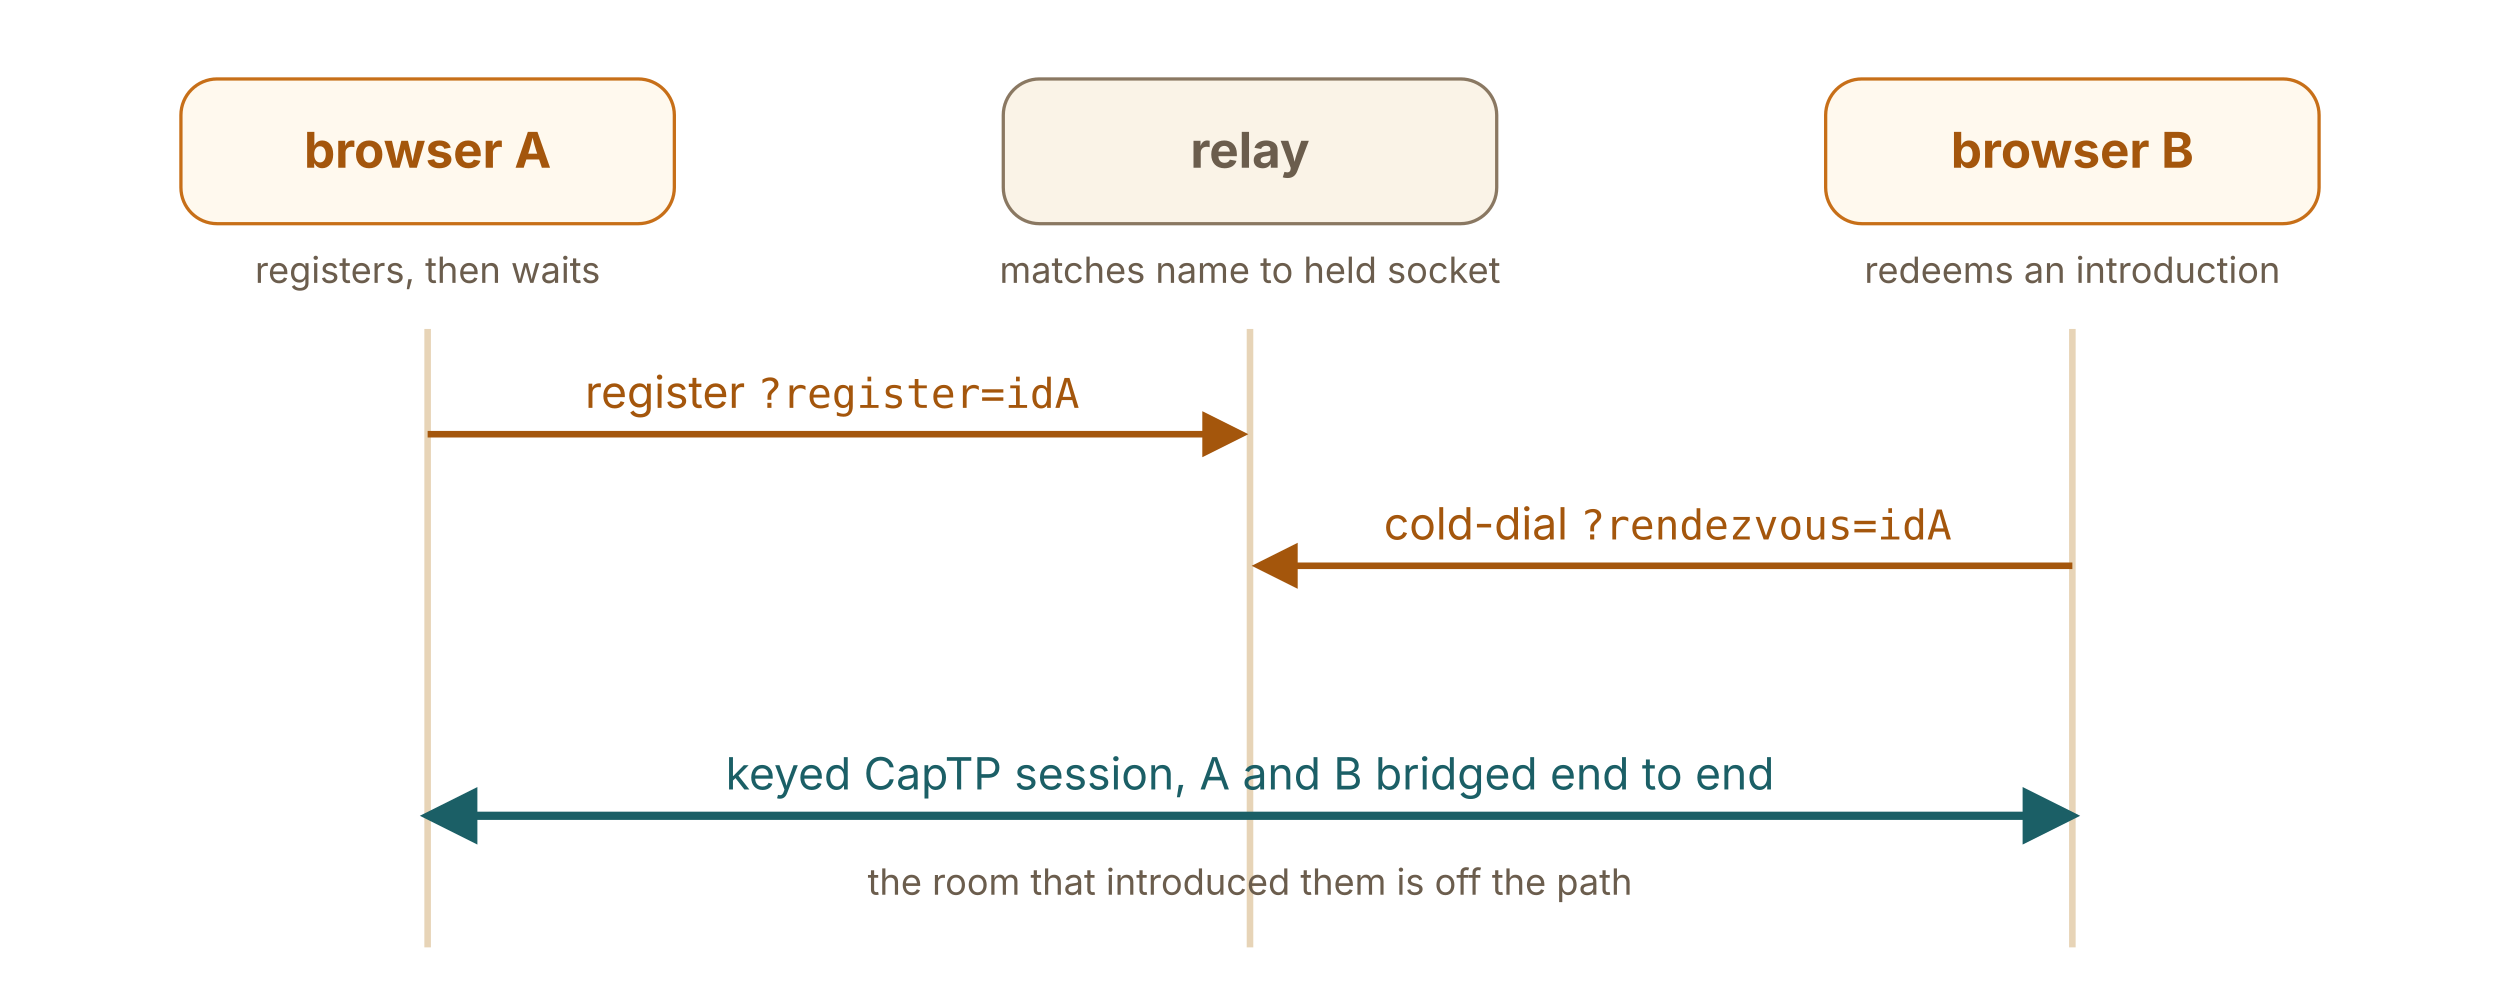
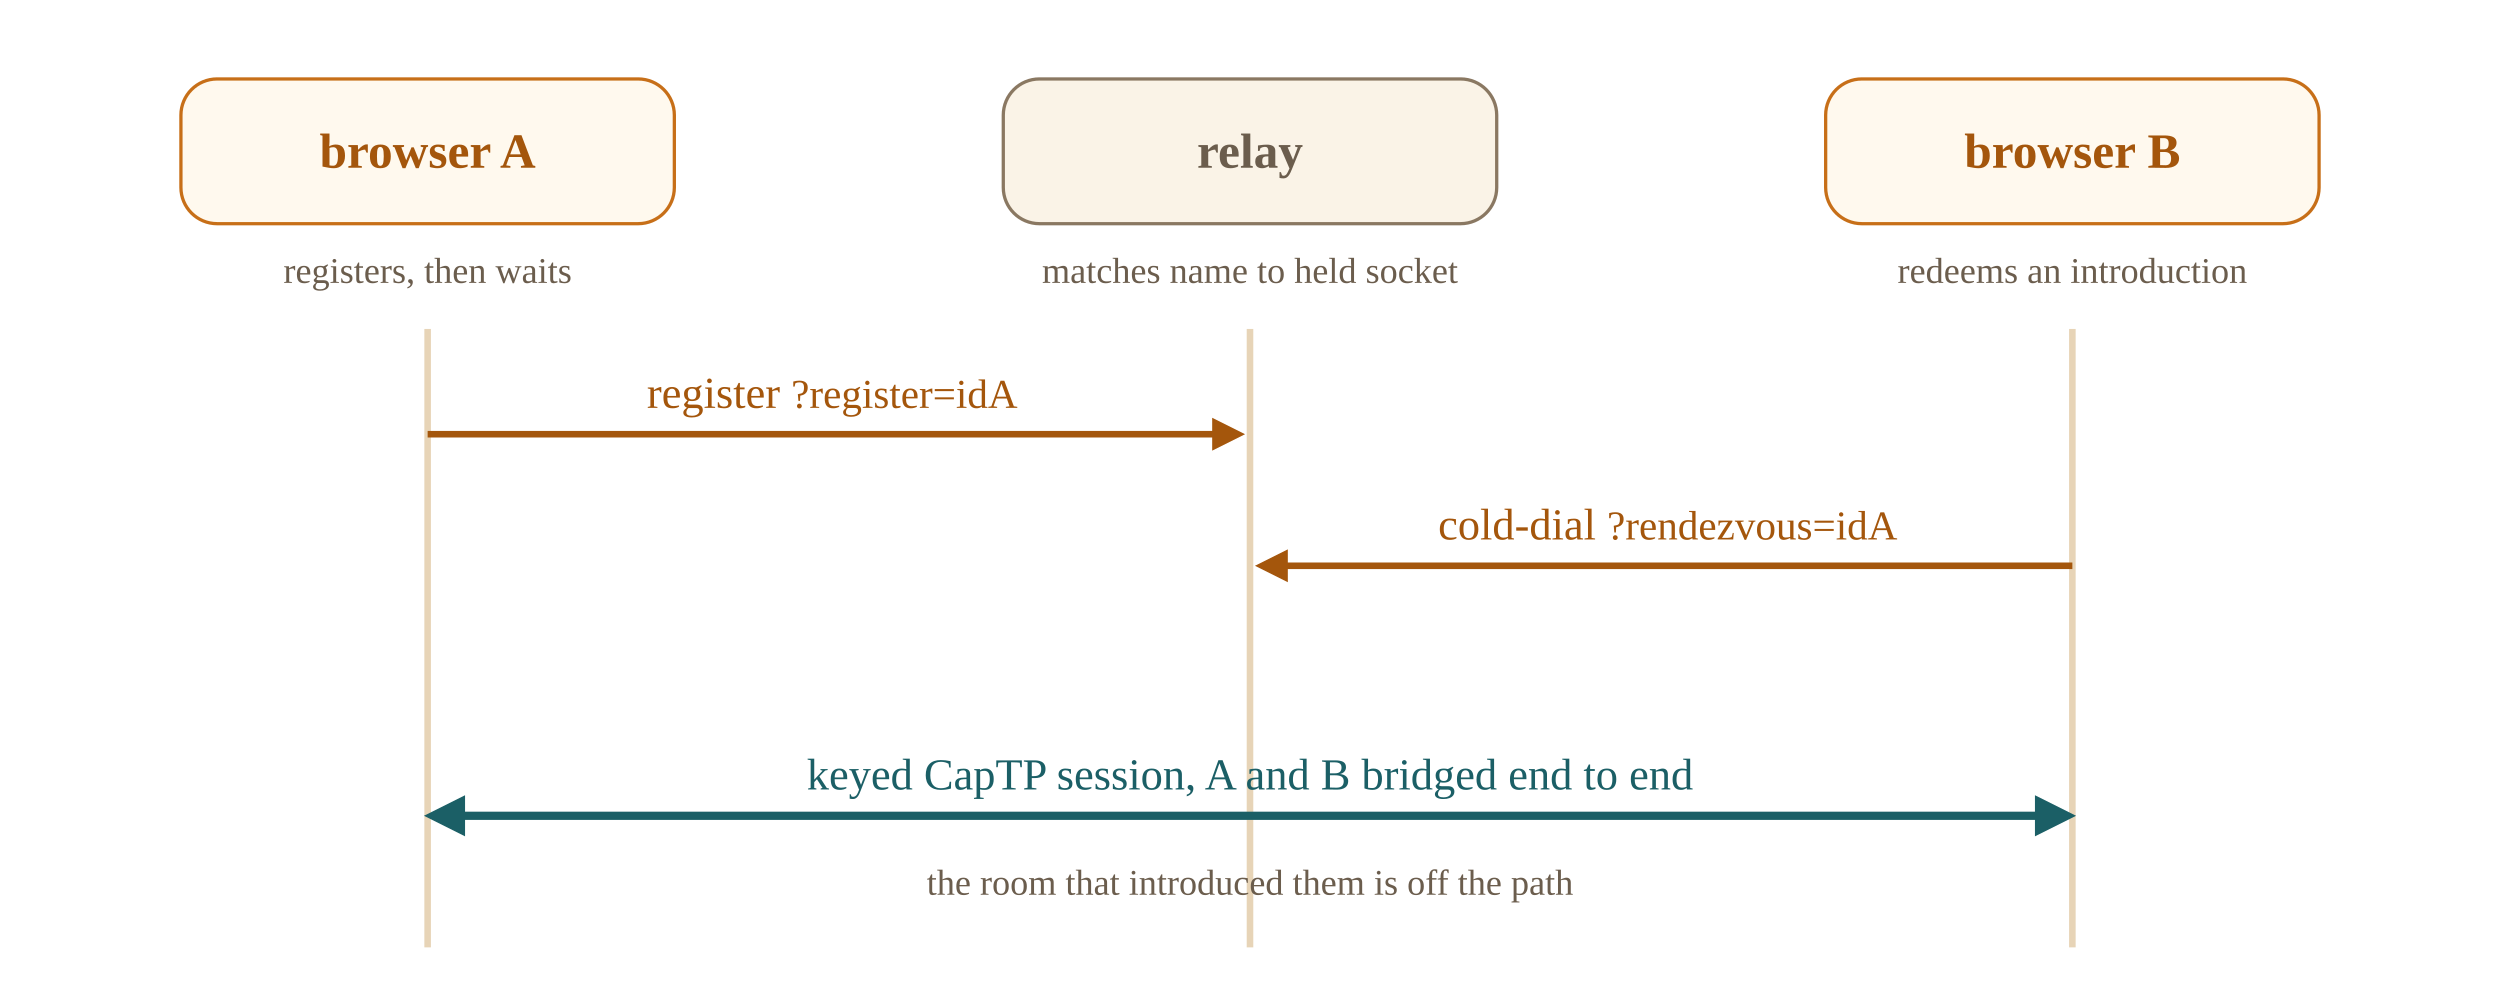
<svg xmlns="http://www.w3.org/2000/svg" viewBox="0 0 760 300" width="760" height="300" role="img" aria-label="Two browsers meet through the relay when neither can be dialed. One browser registers its keyed identity and leaves an inbound socket held at the relay; the other redeems an introduction by cold-dialing that identity. The relay bridges the held socket to the dialer, and the keyed session runs end to end between the two browsers.">
-   <defs>
-     <marker id="rr-accent" viewBox="0 0 10 10" refX="7.5" refY="5" markerWidth="7" markerHeight="7" orient="auto-start-reverse">
-       <path d="M0 0L10 5L0 10z" fill="#a4560c" />
-     </marker>
-     <marker id="rr-teal" viewBox="0 0 10 10" refX="7.5" refY="5" markerWidth="7" markerHeight="7" orient="auto-start-reverse">
-       <path d="M0 0L10 5L0 10z" fill="#1b5f66" />
-     </marker>
-   </defs>
-   <style>text { font-family: system-ui, -apple-system, "Segoe UI", sans-serif; }
+   <style>text { font-family: var(--font-sans, system-ui, -apple-system, "Segoe UI", sans-serif); }
    .head { font-size: 15px; font-weight: 700; }
    .label { font-size: 13.5px; }
-     .sub { font-size: 11px; fill: #6b5d4d; }
-     .mono { font-family: ui-monospace, "SF Mono", Menlo, Consolas, monospace; font-size: 12.5px; }</style>
-   <line x1="130" y1="100" x2="130" y2="288" stroke="#e7d4b7" stroke-width="2" />
-   <line x1="380" y1="100" x2="380" y2="288" stroke="#e7d4b7" stroke-width="2" />
-   <line x1="630" y1="100" x2="630" y2="288" stroke="#e7d4b7" stroke-width="2" />
-   <rect x="55" y="24" width="150" height="44" rx="11" fill="#fff9ee" stroke="#c76f18" />
-   <text x="130" y="51" text-anchor="middle" class="head" fill="#a4560c">browser A</text>
+     .sub { font-size: 11px; fill: var(--ink-soft, #6b5d4d); }
+     .mono { font-family: var(--font-mono, ui-monospace, "SF Mono", "Cascadia Code", monospace); font-size: 12.5px; }
+ 
+     /* Motion: one 12s loop. Browser A registers and its held socket blinks at
+        the relay while it waits; browser B cold-dials the same identity, the
+        relay matches, and the bridged session grows outward from the middle
+        with bytes streaming both ways. Base styles are the finished static
+        diagram. */
+     .dot { visibility: hidden; }
+     @supports (offset-path: path("M0 0 L1 1")) {
+       .dot { visibility: visible; }
+     }
+     @media (prefers-reduced-motion: reduce) {
+       * { animation: none !important; }
+       .dot { visibility: hidden !important; }
+     }
+ 
+     .reg {
+       stroke-dasharray: 246;
+       stroke-dashoffset: 0;
+       animation: rr-reg 12s ease-in-out infinite;
+     }
+     @keyframes rr-reg {
+       0%, 4% { stroke-dashoffset: 246; opacity: 0; }
+       5% { opacity: 1; }
+       13% { stroke-dashoffset: 0; }
+       91% { opacity: 1; }
+       96%, 100% { stroke-dashoffset: 0; opacity: 0; }
+     }
+     .head-reg { animation: rr-head-reg 12s ease-out infinite; }
+     @keyframes rr-head-reg {
+       0%, 13% { opacity: 0; }
+       16% { opacity: 1; }
+       91% { opacity: 1; }
+       95%, 100% { opacity: 0; }
+     }
+     .dot-reg {
+       offset-path: path("M130 132 L 376 132");
+       animation: rr-dot-reg 12s ease-in-out infinite;
+     }
+     @keyframes rr-dot-reg {
+       0%, 4% { offset-distance: 0%; opacity: 0; }
+       6% { opacity: 1; }
+       11% { opacity: 1; }
+       13%, 100% { offset-distance: 100%; opacity: 0; }
+     }
+     .lab-reg { animation: rr-lab-reg 12s ease-in-out infinite; }
+     @keyframes rr-lab-reg {
+       0%, 4% { opacity: 0.25; }
+       8% { opacity: 1; }
+       90% { opacity: 1; }
+       95%, 100% { opacity: 0.25; }
+     }
+     /* The held socket: A's registered identity waits at the relay, blinking,
+        until B's cold-dial consumes it into the bridge. */
+     .held { animation: rr-held 12s ease-in-out infinite; }
+     @keyframes rr-held {
+       0%, 13% { opacity: 0; }
+       15% { opacity: 1; }
+       21% { opacity: 0.35; }
+       27% { opacity: 1; }
+       33% { opacity: 0.35; }
+       39% { opacity: 1; }
+       45% { opacity: 0.35; }
+       50% { opacity: 1; }
+       56% { opacity: 1; }
+       60%, 100% { opacity: 0; }
+     }
+     .cold {
+       stroke-dasharray: 246;
+       stroke-dashoffset: 0;
+       animation: rr-cold 12s ease-in-out infinite;
+     }
+     @keyframes rr-cold {
+       0%, 32% { stroke-dashoffset: 246; opacity: 0; }
+       33% { opacity: 1; }
+       42% { stroke-dashoffset: 0; }
+       91% { opacity: 1; }
+       96%, 100% { stroke-dashoffset: 0; opacity: 0; }
+     }
+     .head-cold { animation: rr-head-cold 12s ease-out infinite; }
+     @keyframes rr-head-cold {
+       0%, 42% { opacity: 0; }
+       45% { opacity: 1; }
+       91% { opacity: 1; }
+       95%, 100% { opacity: 0; }
+     }
+     .dot-cold {
+       offset-path: path("M630 172 L 384 172");
+       animation: rr-dot-cold 12s ease-in-out infinite;
+     }
+     @keyframes rr-dot-cold {
+       0%, 32% { offset-distance: 0%; opacity: 0; }
+       34% { opacity: 1; }
+       40% { opacity: 1; }
+       42%, 100% { offset-distance: 100%; opacity: 0; }
+     }
+     .lab-cold { animation: rr-lab-cold 12s ease-in-out infinite; }
+     @keyframes rr-lab-cold {
+       0%, 32% { opacity: 0.25; }
+       36% { opacity: 1; }
+       90% { opacity: 1; }
+       95%, 100% { opacity: 0.25; }
+     }
+     .box-relay { animation: rr-box-relay 12s ease-in-out infinite; }
+     @keyframes rr-box-relay {
+       0%, 42% { stroke-width: 1; }
+       46% { stroke-width: 2.6; }
+       50%, 100% { stroke-width: 1; }
+     }
+     .sess {
+       stroke-dasharray: 496 496;
+       stroke-dashoffset: 0;
+       animation: rr-sess 12s ease-in-out infinite;
+     }
+     @keyframes rr-sess {
+       0%, 52% { stroke-dasharray: 0 496; stroke-dashoffset: 248; opacity: 1; }
+       60% { stroke-dasharray: 496 496; stroke-dashoffset: 0; }
+       92% { opacity: 1; }
+       97%, 100% { stroke-dasharray: 496 496; stroke-dashoffset: 0; opacity: 0; }
+     }
+     .head-sess { animation: rr-head-sess 12s ease-out infinite; }
+     @keyframes rr-head-sess {
+       0%, 60% { opacity: 0; }
+       63% { opacity: 1; }
+       92% { opacity: 1; }
+       96%, 100% { opacity: 0; }
+     }
+     .lab-sess { animation: rr-lab-sess 12s ease-in-out infinite; }
+     @keyframes rr-lab-sess {
+       0%, 54% { opacity: 0.25; }
+       60% { opacity: 1; }
+       90% { opacity: 1; }
+       96%, 100% { opacity: 0.25; }
+     }
+     .sub-sess { animation: rr-sub-sess 12s ease-in-out infinite; }
+     @keyframes rr-sub-sess {
+       0%, 62% { opacity: 0; }
+       68% { opacity: 1; }
+       92% { opacity: 1; }
+       97%, 100% { opacity: 0; }
+     }
+     .stream { animation: rr-stream 12s ease-in-out infinite; }
+     @keyframes rr-stream {
+       0%, 62% { opacity: 0; }
+       66% { opacity: 1; }
+       93% { opacity: 1; }
+       97%, 100% { opacity: 0; }
+     }
+     .flow-right {
+       offset-path: path("M132 248 L 628 248");
+       animation: rr-flow 2.6s linear infinite;
+     }
+     .flow-left {
+       offset-path: path("M628 248 L 132 248");
+       animation: rr-flow 2.6s linear infinite;
+     }
+     .flow-b { animation-delay: -1.3s; }
+     .flow-c { animation-delay: -0.65s; }
+     .flow-d { animation-delay: -1.95s; }
+     @keyframes rr-flow {
+       from { offset-distance: 0%; }
+       to { offset-distance: 100%; }
+     }</style>
+   <line x1="130" y1="100" x2="130" y2="288" stroke="var(--rule, #e7d4b7)" stroke-width="2" />
+   <line x1="380" y1="100" x2="380" y2="288" stroke="var(--rule, #e7d4b7)" stroke-width="2" />
+   <line x1="630" y1="100" x2="630" y2="288" stroke="var(--rule, #e7d4b7)" stroke-width="2" />
+   <rect x="55" y="24" width="150" height="44" rx="11" fill="var(--paper-raised, #fff9ee)" stroke="var(--accent, #c76f18)" />
+   <text x="130" y="51" text-anchor="middle" class="head" fill="var(--accent-deep, #a4560c)">browser A</text>
  <text x="130" y="86" text-anchor="middle" class="sub">registers, then waits</text>
-   <rect x="305" y="24" width="150" height="44" rx="11" fill="#faf3e7" stroke="#8a7862" />
-   <text x="380" y="51" text-anchor="middle" class="head" fill="#6b5d4d">relay</text>
+   <rect class="box-relay" x="305" y="24" width="150" height="44" rx="11" fill="var(--dia-warm-fill, #faf3e7)" stroke="var(--dia-muted, #8a7862)" />
+   <text x="380" y="51" text-anchor="middle" class="head" fill="var(--ink-soft, #6b5d4d)">relay</text>
  <text x="380" y="86" text-anchor="middle" class="sub">matches name to held socket</text>
-   <rect x="555" y="24" width="150" height="44" rx="11" fill="#fff9ee" stroke="#c76f18" />
-   <text x="630" y="51" text-anchor="middle" class="head" fill="#a4560c">browser B</text>
+   <rect x="555" y="24" width="150" height="44" rx="11" fill="var(--paper-raised, #fff9ee)" stroke="var(--accent, #c76f18)" />
+   <text x="630" y="51" text-anchor="middle" class="head" fill="var(--accent-deep, #a4560c)">browser B</text>
  <text x="630" y="86" text-anchor="middle" class="sub">redeems an introduction</text>
-   <path d="M130 132 L 376 132" fill="none" stroke="#a4560c" stroke-width="2" marker-end="url(#rr-accent)" />
-   <text x="253" y="124" text-anchor="middle" class="label" fill="#a4560c">register <tspan class="mono">?register=idA</tspan>
+   <path class="reg" d="M130 132 L 376 132" fill="none" stroke="var(--accent-deep, #a4560c)" stroke-width="2" />
+   <g class="head-reg" transform="translate(376 132)">
+     <path d="M-7.5 -5 L2.5 0 L-7.5 5 z" fill="var(--accent-deep, #a4560c)" />
+   </g>
+   <circle class="dot dot-reg" r="4.5" fill="var(--accent, #c76f18)" stroke="var(--paper-raised, #fff9ee)" stroke-width="2" />
+   <circle class="held" cx="376" cy="132" r="5" fill="var(--accent, #c76f18)" stroke="var(--paper-raised, #fff9ee)" stroke-width="2" opacity="0" />
+   <text x="253" y="124" text-anchor="middle" class="label lab-reg" fill="var(--accent-deep, #a4560c)">register <tspan class="mono">?register=idA</tspan>
  </text>
-   <path d="M630 172 L 384 172" fill="none" stroke="#a4560c" stroke-width="2" marker-end="url(#rr-accent)" />
-   <text x="507" y="164" text-anchor="middle" class="label" fill="#a4560c">cold-dial <tspan class="mono">?rendezvous=idA</tspan>
+   <path class="cold" d="M630 172 L 384 172" fill="none" stroke="var(--accent-deep, #a4560c)" stroke-width="2" />
+   <g class="head-cold" transform="translate(384 172) rotate(180)">
+     <path d="M-7.5 -5 L2.5 0 L-7.5 5 z" fill="var(--accent-deep, #a4560c)" />
+   </g>
+   <circle class="dot dot-cold" r="4.5" fill="var(--accent, #c76f18)" stroke="var(--paper-raised, #fff9ee)" stroke-width="2" />
+   <text x="507" y="164" text-anchor="middle" class="label lab-cold" fill="var(--accent-deep, #a4560c)">cold-dial <tspan class="mono">?rendezvous=idA</tspan>
  </text>
-   <path d="M132 248 L 628 248" fill="none" stroke="#1b5f66" stroke-width="2.5" marker-start="url(#rr-teal)" marker-end="url(#rr-teal)" />
-   <text x="380" y="240" text-anchor="middle" class="label" fill="#1b5f66">keyed CapTP session, A and B bridged end to end</text>
-   <text x="380" y="272" text-anchor="middle" class="sub">the room that introduced them is off the path</text>
+   <path class="sess" d="M132 248 L 628 248" fill="none" stroke="var(--teal-deep, #1b5f66)" stroke-width="2.5" />
+   <g class="head-sess" transform="translate(132 248) rotate(180) scale(1.25)">
+     <path d="M-7.5 -5 L2.5 0 L-7.5 5 z" fill="var(--teal-deep, #1b5f66)" />
+   </g>
+   <g class="head-sess" transform="translate(628 248) scale(1.25)">
+     <path d="M-7.5 -5 L2.5 0 L-7.5 5 z" fill="var(--teal-deep, #1b5f66)" />
+   </g>
+   <g class="stream">
+     <circle class="dot flow-right" r="3.5" fill="var(--teal-deep, #1b5f66)" stroke="var(--paper, #fff3df)" stroke-width="1.5" />
+     <circle class="dot flow-right flow-b" r="3.5" fill="var(--teal-deep, #1b5f66)" stroke="var(--paper, #fff3df)" stroke-width="1.5" />
+     <circle class="dot flow-left flow-c" r="3.5" fill="var(--teal-deep, #1b5f66)" stroke="var(--paper, #fff3df)" stroke-width="1.5" />
+     <circle class="dot flow-left flow-d" r="3.5" fill="var(--teal-deep, #1b5f66)" stroke="var(--paper, #fff3df)" stroke-width="1.5" />
+   </g>
+   <text x="380" y="240" text-anchor="middle" class="label lab-sess" fill="var(--teal-deep, #1b5f66)">keyed CapTP session, A and B bridged end to end</text>
+   <text x="380" y="272" text-anchor="middle" class="sub sub-sess">the room that introduced them is off the path</text>
</svg>
